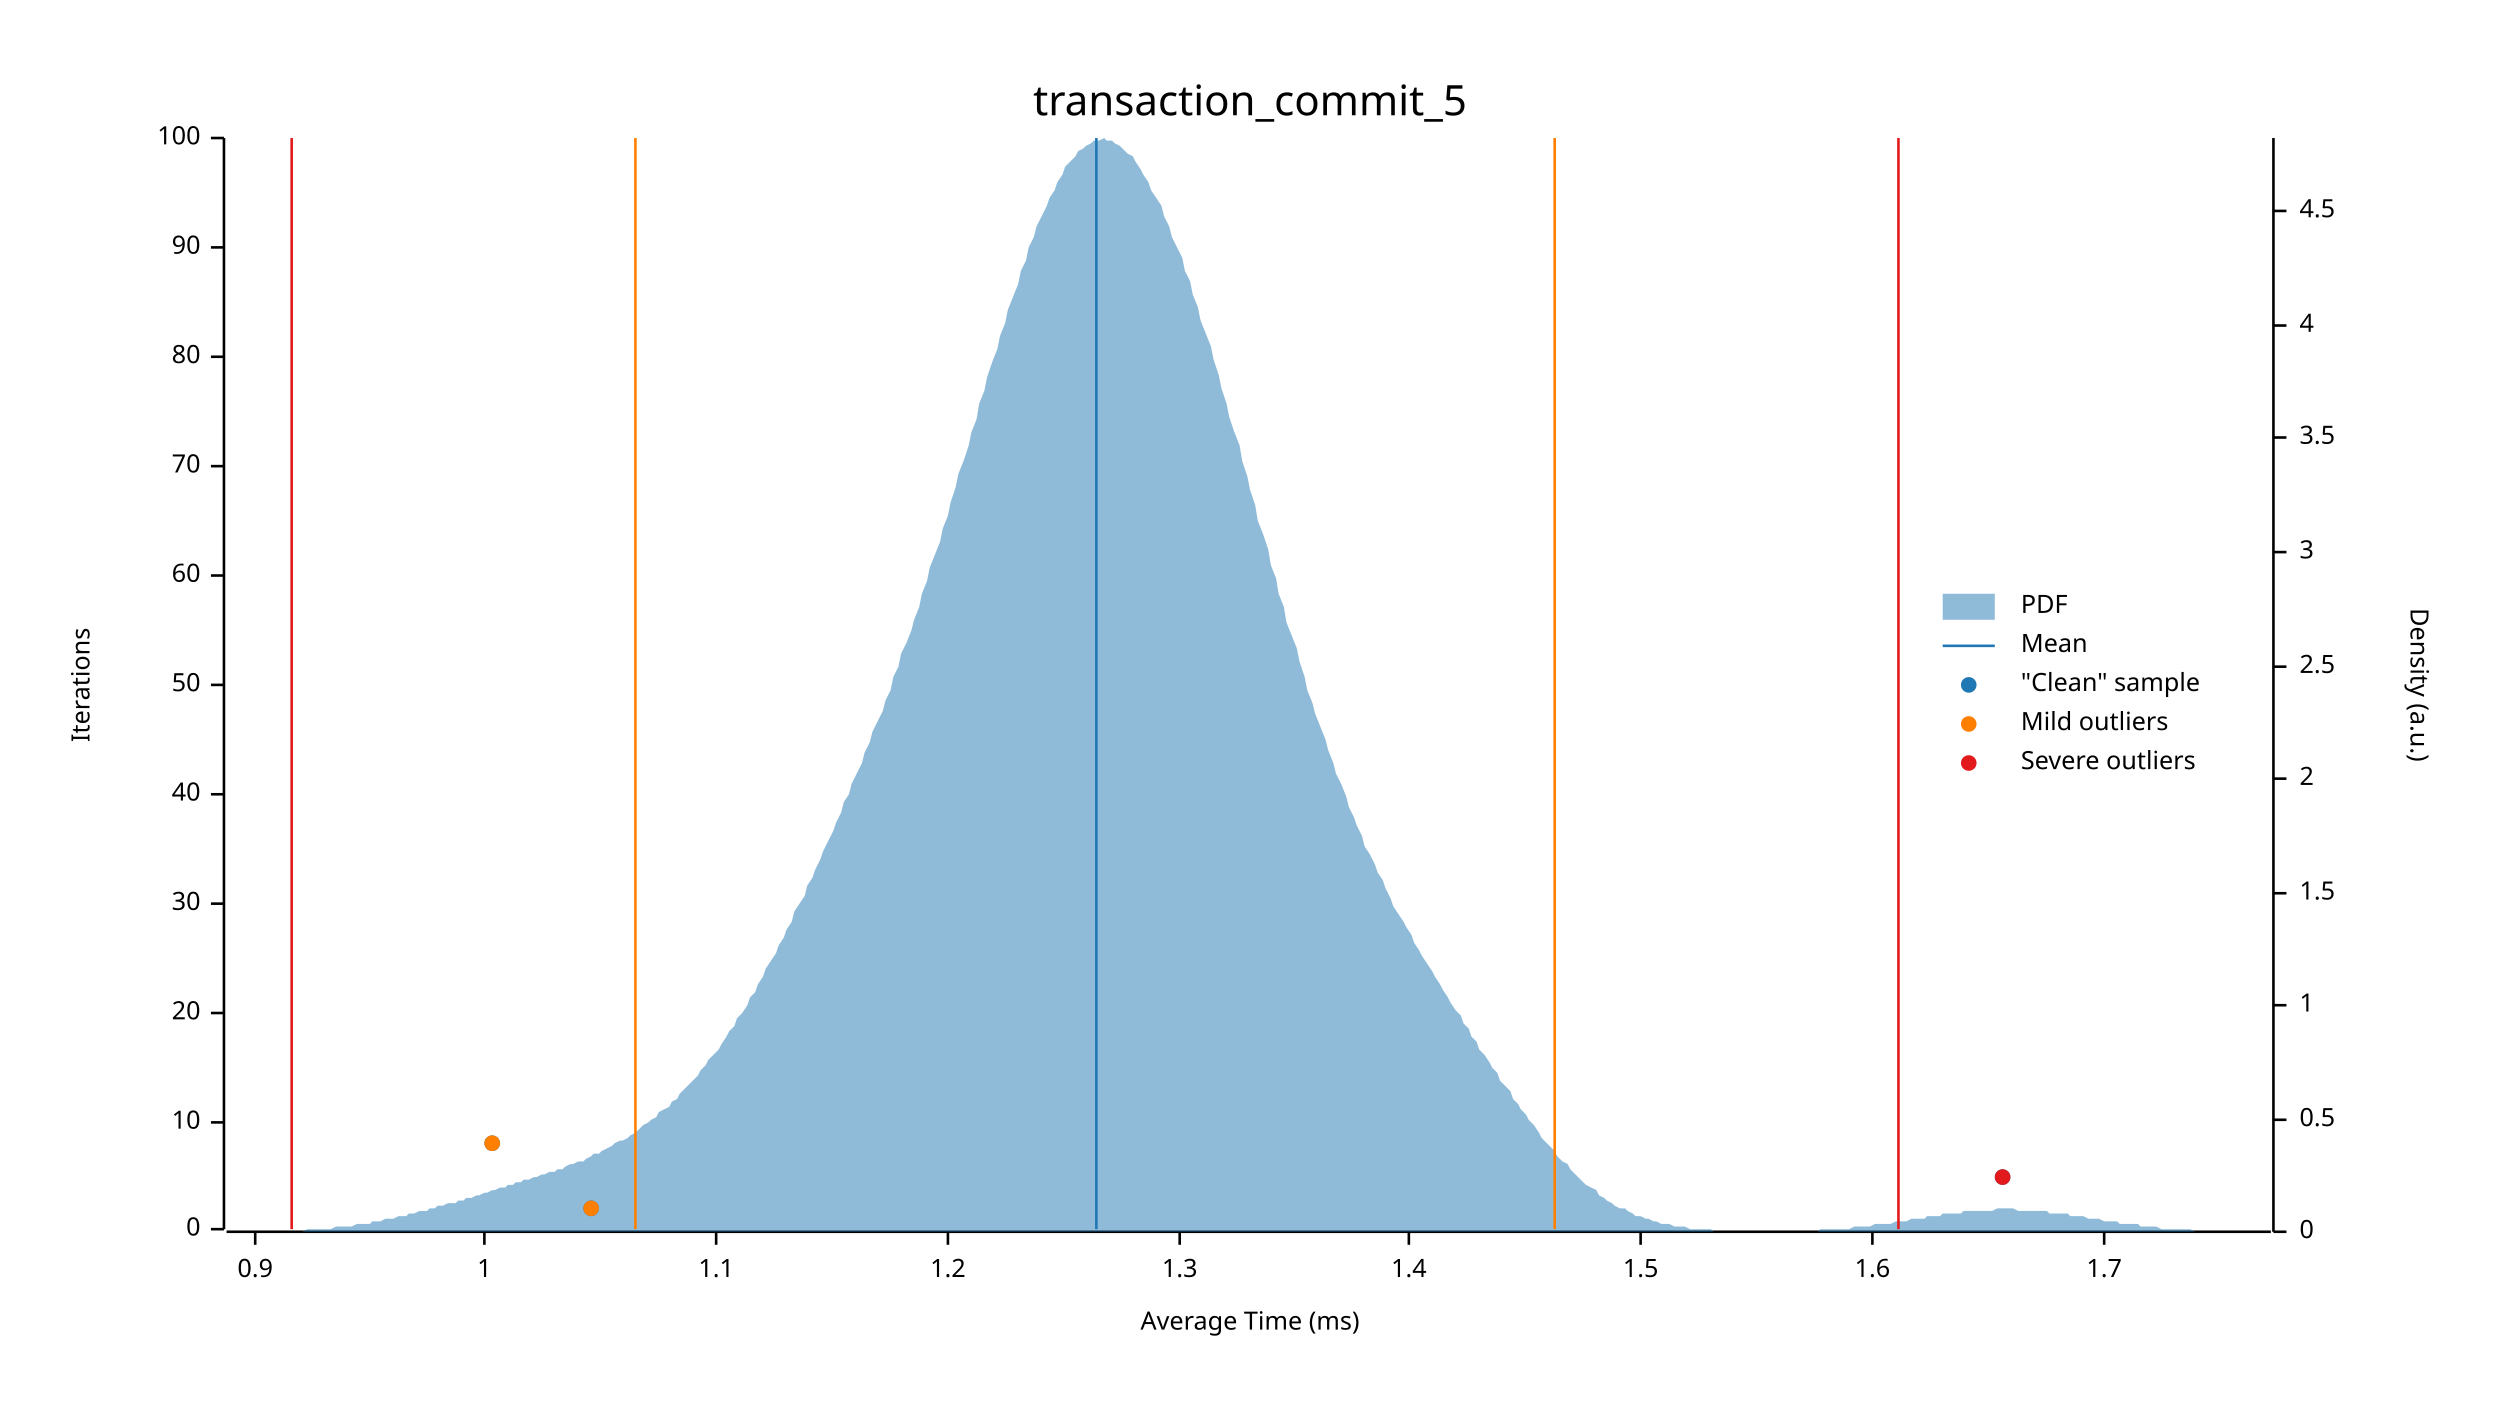
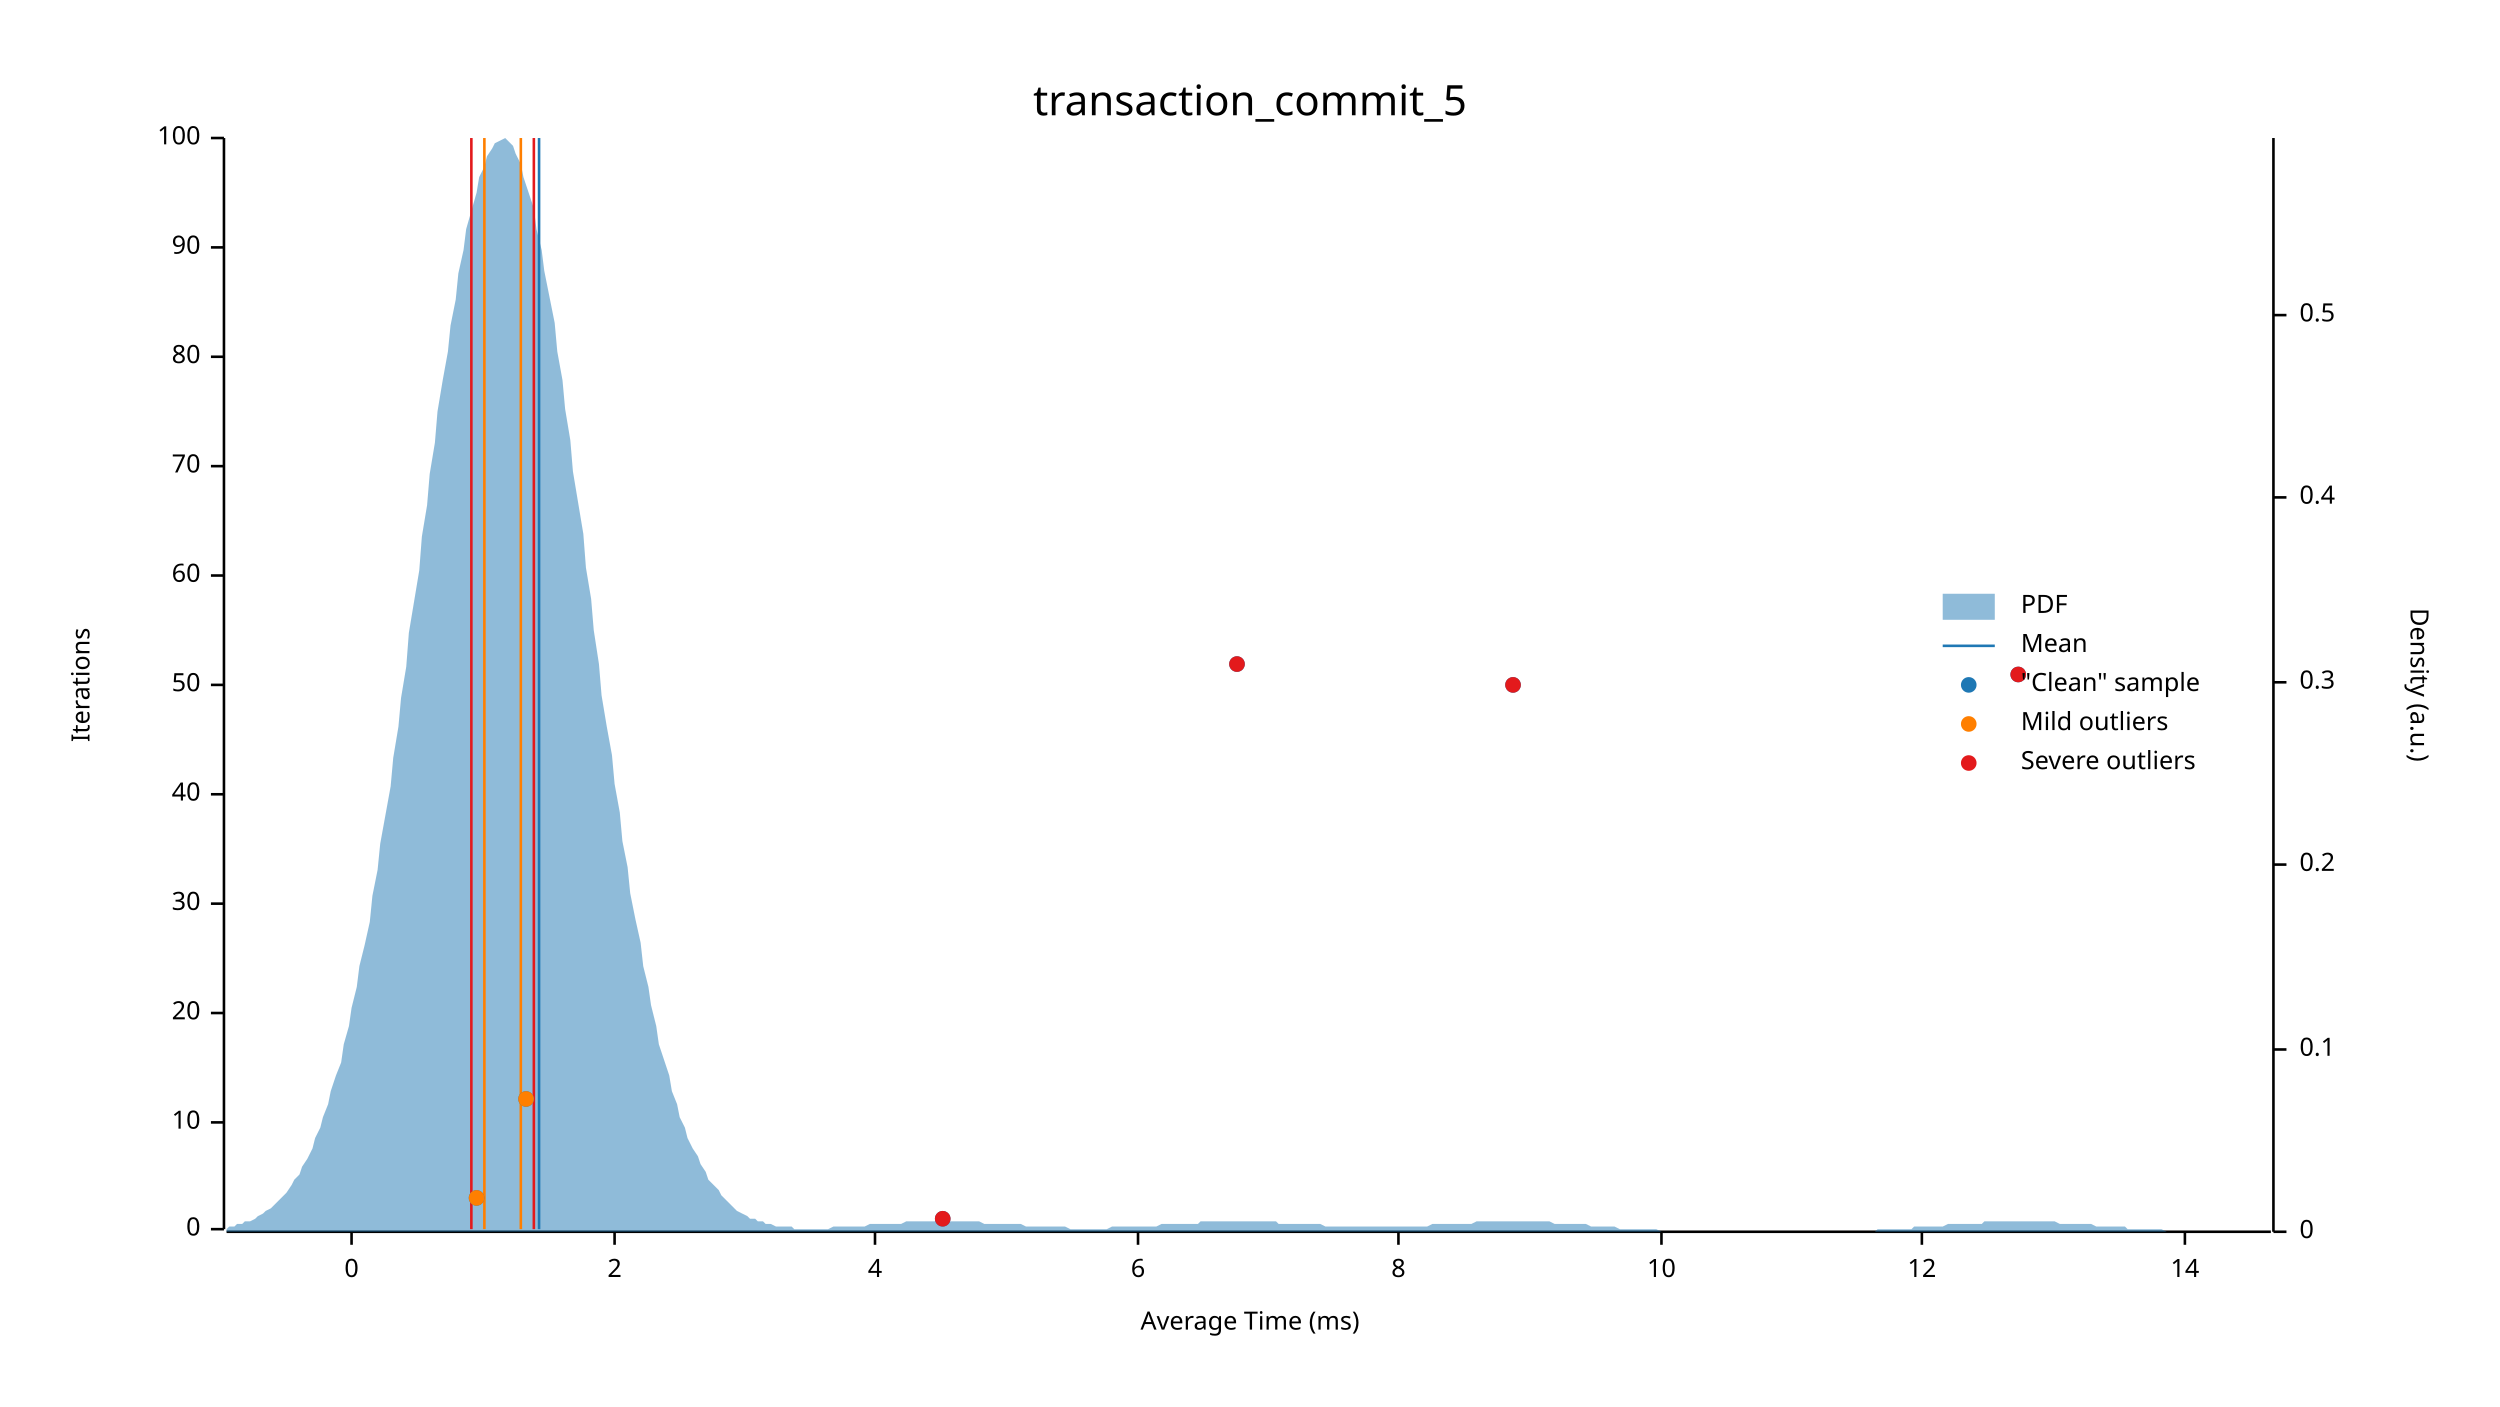
<svg xmlns="http://www.w3.org/2000/svg" width="960" height="540" viewBox="0 0 960 540">
  <text x="480" y="32" dy="0.76em" text-anchor="middle" font-family="sans-serif" font-size="16.129" opacity="1" fill="#000000">
transaction_commit_5
</text>
  <text x="27" y="263" dy="0.76em" text-anchor="middle" font-family="sans-serif" font-size="9.677" opacity="1" fill="#000000" transform="rotate(270, 27, 263)">
Iterations
</text>
  <text x="480" y="513" dy="-0.5ex" text-anchor="middle" font-family="sans-serif" font-size="9.677" opacity="1" fill="#000000">
Average Time (ms)
</text>
  <polyline fill="none" opacity="1" stroke="#000000" stroke-width="1" points="86,53 86,472 " />
  <text x="77" y="472" dy="0.5ex" text-anchor="end" font-family="sans-serif" font-size="9.677" opacity="1" fill="#000000">
0
</text>
  <polyline fill="none" opacity="1" stroke="#000000" stroke-width="1" points="81,472 86,472 " />
  <text x="77" y="431" dy="0.5ex" text-anchor="end" font-family="sans-serif" font-size="9.677" opacity="1" fill="#000000">
10
</text>
  <polyline fill="none" opacity="1" stroke="#000000" stroke-width="1" points="81,431 86,431 " />
  <text x="77" y="389" dy="0.5ex" text-anchor="end" font-family="sans-serif" font-size="9.677" opacity="1" fill="#000000">
20
</text>
  <polyline fill="none" opacity="1" stroke="#000000" stroke-width="1" points="81,389 86,389 " />
  <text x="77" y="347" dy="0.5ex" text-anchor="end" font-family="sans-serif" font-size="9.677" opacity="1" fill="#000000">
30
</text>
  <polyline fill="none" opacity="1" stroke="#000000" stroke-width="1" points="81,347 86,347 " />
  <text x="77" y="305" dy="0.5ex" text-anchor="end" font-family="sans-serif" font-size="9.677" opacity="1" fill="#000000">
40
</text>
  <polyline fill="none" opacity="1" stroke="#000000" stroke-width="1" points="81,305 86,305 " />
  <text x="77" y="263" dy="0.5ex" text-anchor="end" font-family="sans-serif" font-size="9.677" opacity="1" fill="#000000">
50
</text>
  <polyline fill="none" opacity="1" stroke="#000000" stroke-width="1" points="81,263 86,263 " />
  <text x="77" y="221" dy="0.5ex" text-anchor="end" font-family="sans-serif" font-size="9.677" opacity="1" fill="#000000">
60
</text>
  <polyline fill="none" opacity="1" stroke="#000000" stroke-width="1" points="81,221 86,221 " />
  <text x="77" y="179" dy="0.5ex" text-anchor="end" font-family="sans-serif" font-size="9.677" opacity="1" fill="#000000">
70
</text>
  <polyline fill="none" opacity="1" stroke="#000000" stroke-width="1" points="81,179 86,179 " />
  <text x="77" y="137" dy="0.5ex" text-anchor="end" font-family="sans-serif" font-size="9.677" opacity="1" fill="#000000">
80
</text>
  <polyline fill="none" opacity="1" stroke="#000000" stroke-width="1" points="81,137 86,137 " />
  <text x="77" y="95" dy="0.5ex" text-anchor="end" font-family="sans-serif" font-size="9.677" opacity="1" fill="#000000">
90
</text>
  <polyline fill="none" opacity="1" stroke="#000000" stroke-width="1" points="81,95 86,95 " />
  <text x="77" y="53" dy="0.5ex" text-anchor="end" font-family="sans-serif" font-size="9.677" opacity="1" fill="#000000">
100
</text>
  <polyline fill="none" opacity="1" stroke="#000000" stroke-width="1" points="81,53 86,53 " />
  <polyline fill="none" opacity="1" stroke="#000000" stroke-width="1" points="87,473 872,473 " />
-   <text x="98" y="483" dy="0.76em" text-anchor="middle" font-family="sans-serif" font-size="9.677" opacity="1" fill="#000000">
- 0.9
+   <text x="135" y="483" dy="0.76em" text-anchor="middle" font-family="sans-serif" font-size="9.677" opacity="1" fill="#000000">
+ 0
</text>
-   <polyline fill="none" opacity="1" stroke="#000000" stroke-width="1" points="98,473 98,478 " />
-   <text x="186" y="483" dy="0.76em" text-anchor="middle" font-family="sans-serif" font-size="9.677" opacity="1" fill="#000000">
- 1
+   <polyline fill="none" opacity="1" stroke="#000000" stroke-width="1" points="135,473 135,478 " />
+   <text x="236" y="483" dy="0.76em" text-anchor="middle" font-family="sans-serif" font-size="9.677" opacity="1" fill="#000000">
+ 2
</text>
-   <polyline fill="none" opacity="1" stroke="#000000" stroke-width="1" points="186,473 186,478 " />
-   <text x="275" y="483" dy="0.76em" text-anchor="middle" font-family="sans-serif" font-size="9.677" opacity="1" fill="#000000">
- 1.1
+   <polyline fill="none" opacity="1" stroke="#000000" stroke-width="1" points="236,473 236,478 " />
+   <text x="336" y="483" dy="0.76em" text-anchor="middle" font-family="sans-serif" font-size="9.677" opacity="1" fill="#000000">
+ 4
</text>
-   <polyline fill="none" opacity="1" stroke="#000000" stroke-width="1" points="275,473 275,478 " />
-   <text x="364" y="483" dy="0.76em" text-anchor="middle" font-family="sans-serif" font-size="9.677" opacity="1" fill="#000000">
- 1.2
+   <polyline fill="none" opacity="1" stroke="#000000" stroke-width="1" points="336,473 336,478 " />
+   <text x="437" y="483" dy="0.76em" text-anchor="middle" font-family="sans-serif" font-size="9.677" opacity="1" fill="#000000">
+ 6
</text>
-   <polyline fill="none" opacity="1" stroke="#000000" stroke-width="1" points="364,473 364,478 " />
-   <text x="453" y="483" dy="0.76em" text-anchor="middle" font-family="sans-serif" font-size="9.677" opacity="1" fill="#000000">
- 1.3
+   <polyline fill="none" opacity="1" stroke="#000000" stroke-width="1" points="437,473 437,478 " />
+   <text x="537" y="483" dy="0.76em" text-anchor="middle" font-family="sans-serif" font-size="9.677" opacity="1" fill="#000000">
+ 8
</text>
-   <polyline fill="none" opacity="1" stroke="#000000" stroke-width="1" points="453,473 453,478 " />
-   <text x="541" y="483" dy="0.76em" text-anchor="middle" font-family="sans-serif" font-size="9.677" opacity="1" fill="#000000">
- 1.4
+   <polyline fill="none" opacity="1" stroke="#000000" stroke-width="1" points="537,473 537,478 " />
+   <text x="638" y="483" dy="0.76em" text-anchor="middle" font-family="sans-serif" font-size="9.677" opacity="1" fill="#000000">
+ 10
</text>
-   <polyline fill="none" opacity="1" stroke="#000000" stroke-width="1" points="541,473 541,478 " />
-   <text x="630" y="483" dy="0.76em" text-anchor="middle" font-family="sans-serif" font-size="9.677" opacity="1" fill="#000000">
- 1.5
+   <polyline fill="none" opacity="1" stroke="#000000" stroke-width="1" points="638,473 638,478 " />
+   <text x="738" y="483" dy="0.76em" text-anchor="middle" font-family="sans-serif" font-size="9.677" opacity="1" fill="#000000">
+ 12
</text>
-   <polyline fill="none" opacity="1" stroke="#000000" stroke-width="1" points="630,473 630,478 " />
-   <text x="719" y="483" dy="0.76em" text-anchor="middle" font-family="sans-serif" font-size="9.677" opacity="1" fill="#000000">
- 1.6
+   <polyline fill="none" opacity="1" stroke="#000000" stroke-width="1" points="738,473 738,478 " />
+   <text x="839" y="483" dy="0.76em" text-anchor="middle" font-family="sans-serif" font-size="9.677" opacity="1" fill="#000000">
+ 14
</text>
-   <polyline fill="none" opacity="1" stroke="#000000" stroke-width="1" points="719,473 719,478 " />
-   <text x="808" y="483" dy="0.76em" text-anchor="middle" font-family="sans-serif" font-size="9.677" opacity="1" fill="#000000">
- 1.7
- </text>
-   <polyline fill="none" opacity="1" stroke="#000000" stroke-width="1" points="808,473 808,478 " />
+   <polyline fill="none" opacity="1" stroke="#000000" stroke-width="1" points="839,473 839,478 " />
  <text x="933" y="263" dy="0.76em" text-anchor="middle" font-family="sans-serif" font-size="9.677" opacity="1" fill="#000000" transform="rotate(90, 933, 263)">
Density (a.u.)
</text>
  <polyline fill="none" opacity="1" stroke="#000000" stroke-width="1" points="873,53 873,473 " />
  <text x="883" y="473" dy="0.5ex" text-anchor="start" font-family="sans-serif" font-size="9.677" opacity="1" fill="#000000">
0
</text>
  <polyline fill="none" opacity="1" stroke="#000000" stroke-width="1" points="873,473 878,473 " />
-   <text x="883" y="430" dy="0.5ex" text-anchor="start" font-family="sans-serif" font-size="9.677" opacity="1" fill="#000000">
+   <text x="883" y="403" dy="0.5ex" text-anchor="start" font-family="sans-serif" font-size="9.677" opacity="1" fill="#000000">
+ 0.1
+ </text>
+   <polyline fill="none" opacity="1" stroke="#000000" stroke-width="1" points="873,403 878,403 " />
+   <text x="883" y="332" dy="0.5ex" text-anchor="start" font-family="sans-serif" font-size="9.677" opacity="1" fill="#000000">
+ 0.2
+ </text>
+   <polyline fill="none" opacity="1" stroke="#000000" stroke-width="1" points="873,332 878,332 " />
+   <text x="883" y="262" dy="0.5ex" text-anchor="start" font-family="sans-serif" font-size="9.677" opacity="1" fill="#000000">
+ 0.3
+ </text>
+   <polyline fill="none" opacity="1" stroke="#000000" stroke-width="1" points="873,262 878,262 " />
+   <text x="883" y="191" dy="0.5ex" text-anchor="start" font-family="sans-serif" font-size="9.677" opacity="1" fill="#000000">
+ 0.4
+ </text>
+   <polyline fill="none" opacity="1" stroke="#000000" stroke-width="1" points="873,191 878,191 " />
+   <text x="883" y="121" dy="0.5ex" text-anchor="start" font-family="sans-serif" font-size="9.677" opacity="1" fill="#000000">
0.5
</text>
-   <polyline fill="none" opacity="1" stroke="#000000" stroke-width="1" points="873,430 878,430 " />
-   <text x="883" y="386" dy="0.5ex" text-anchor="start" font-family="sans-serif" font-size="9.677" opacity="1" fill="#000000">
- 1
- </text>
-   <polyline fill="none" opacity="1" stroke="#000000" stroke-width="1" points="873,386 878,386 " />
-   <text x="883" y="343" dy="0.5ex" text-anchor="start" font-family="sans-serif" font-size="9.677" opacity="1" fill="#000000">
- 1.5
- </text>
-   <polyline fill="none" opacity="1" stroke="#000000" stroke-width="1" points="873,343 878,343 " />
-   <text x="883" y="299" dy="0.5ex" text-anchor="start" font-family="sans-serif" font-size="9.677" opacity="1" fill="#000000">
- 2
- </text>
-   <polyline fill="none" opacity="1" stroke="#000000" stroke-width="1" points="873,299 878,299 " />
-   <text x="883" y="256" dy="0.5ex" text-anchor="start" font-family="sans-serif" font-size="9.677" opacity="1" fill="#000000">
- 2.5
- </text>
-   <polyline fill="none" opacity="1" stroke="#000000" stroke-width="1" points="873,256 878,256 " />
-   <text x="883" y="212" dy="0.5ex" text-anchor="start" font-family="sans-serif" font-size="9.677" opacity="1" fill="#000000">
- 3
- </text>
-   <polyline fill="none" opacity="1" stroke="#000000" stroke-width="1" points="873,212 878,212 " />
-   <text x="883" y="168" dy="0.5ex" text-anchor="start" font-family="sans-serif" font-size="9.677" opacity="1" fill="#000000">
- 3.5
- </text>
-   <polyline fill="none" opacity="1" stroke="#000000" stroke-width="1" points="873,168 878,168 " />
-   <text x="883" y="125" dy="0.5ex" text-anchor="start" font-family="sans-serif" font-size="9.677" opacity="1" fill="#000000">
- 4
- </text>
-   <polyline fill="none" opacity="1" stroke="#000000" stroke-width="1" points="873,125 878,125 " />
-   <text x="883" y="81" dy="0.5ex" text-anchor="start" font-family="sans-serif" font-size="9.677" opacity="1" fill="#000000">
- 4.5
- </text>
-   <polyline fill="none" opacity="1" stroke="#000000" stroke-width="1" points="873,81 878,81 " />
-   <polygon opacity="0.5" fill="#1F78B4" points="87,473 88,473 90,473 91,473 93,473 94,473 96,473 98,473 99,473 101,473 102,473 104,473 105,473 107,473 109,473 110,473 112,473 113,473 115,473 116,473 118,472 120,472 121,472 123,472 124,472 126,472 127,472 129,471 131,471 132,471 134,471 135,471 137,470 138,470 140,470 142,470 143,469 145,469 146,469 148,468 150,468 151,468 153,467 154,467 156,467 157,466 159,466 161,465 162,465 164,465 165,464 167,464 168,463 170,463 172,462 173,462 175,462 176,461 178,461 179,460 181,460 183,459 184,459 186,458 187,458 189,457 190,457 192,456 194,456 195,455 197,455 198,454 200,454 201,453 203,453 205,452 206,452 208,451 209,451 211,450 213,450 214,449 216,449 217,448 219,447 220,447 222,446 224,446 225,445 227,444 228,443 230,443 231,442 233,441 235,440 236,439 238,438 239,438 241,437 242,436 244,435 246,433 247,432 249,431 250,430 252,429 253,427 255,426 257,425 258,423 260,422 261,420 263,418 264,417 266,415 268,413 269,411 271,409 272,407 274,405 276,403 277,401 279,398 280,396 282,394 283,391 285,389 287,386 288,383 290,381 291,378 293,375 294,372 296,369 298,366 299,363 301,360 302,357 304,354 305,350 307,347 309,344 310,340 312,337 313,334 315,330 316,327 318,323 320,319 321,316 323,312 324,308 326,305 327,301 329,297 331,293 332,289 334,285 335,281 337,277 339,273 340,269 342,265 343,260 345,256 346,251 348,247 350,242 351,238 353,233 354,228 356,223 357,218 359,213 361,208 362,203 364,198 365,193 367,187 368,182 370,177 372,171 373,166 375,161 376,155 378,150 379,145 381,139 383,134 384,129 386,124 387,119 389,114 391,109 392,104 394,100 395,95 397,91 398,87 400,83 402,79 403,76 405,73 406,70 408,67 409,64 411,62 413,60 414,58 416,57 417,56 419,55 420,54 422,54 424,53 425,54 427,54 428,55 430,56 431,57 433,59 435,60 436,62 438,65 439,67 441,70 442,73 444,76 446,79 447,83 449,87 450,91 452,95 454,99 455,104 457,108 458,113 460,118 461,123 463,128 465,133 466,138 468,144 469,149 471,155 472,160 474,166 476,171 477,177 479,183 480,188 482,194 483,200 485,205 487,211 488,217 490,222 491,228 493,233 494,239 496,244 498,249 499,254 501,260 502,265 504,270 505,274 507,279 509,284 510,288 512,293 513,297 515,301 517,306 518,310 520,314 521,317 523,321 524,325 526,328 528,332 529,335 531,338 532,341 534,345 535,348 537,351 539,354 540,356 542,359 543,362 545,365 546,367 548,370 550,373 551,375 553,378 554,380 556,383 557,385 559,388 561,390 562,393 564,395 565,398 567,400 568,403 570,405 572,408 573,410 575,412 576,415 578,417 580,419 581,422 583,424 584,426 586,428 587,430 589,432 591,435 592,437 594,439 595,440 597,442 598,444 600,446 602,447 603,449 605,451 606,452 608,454 609,455 611,456 613,457 614,459 616,460 617,461 619,462 620,463 622,464 624,464 625,465 627,466 628,467 630,467 632,468 633,468 635,469 636,469 638,470 639,470 641,470 643,471 644,471 646,471 647,471 649,472 650,472 652,472 654,472 655,472 657,472 658,473 660,473 661,473 663,473 665,473 666,473 668,473 669,473 671,473 672,473 674,473 676,473 677,473 679,473 680,473 682,473 683,473 685,473 687,473 688,473 690,473 691,473 693,473 695,473 696,473 698,473 699,472 701,472 702,472 704,472 706,472 707,472 709,472 710,472 712,471 713,471 715,471 717,471 718,471 720,470 721,470 723,470 724,470 726,470 728,469 729,469 731,469 732,469 734,468 735,468 737,468 739,468 740,467 742,467 743,467 745,467 746,466 748,466 750,466 751,466 753,466 754,465 756,465 758,465 759,465 761,465 762,465 764,465 765,465 767,464 769,464 770,464 772,464 773,464 775,465 776,465 778,465 780,465 781,465 783,465 784,465 786,465 787,466 789,466 791,466 792,466 794,466 795,467 797,467 798,467 800,467 802,468 803,468 805,468 806,468 808,469 809,469 811,469 813,469 814,470 816,470 817,470 819,470 821,470 822,471 824,471 825,471 827,471 828,471 830,472 832,472 833,472 835,472 836,472 838,472 839,472 841,472 843,473 844,473 846,473 847,473 849,473 850,473 852,473 854,473 855,473 857,473 858,473 860,473 861,473 863,473 865,473 866,473 868,473 869,473 871,473 873,473 873,473 87,473 " />
-   <polyline fill="none" opacity="1" stroke="#1F78B4" stroke-width="1" points="421,472 421,53 " />
-   <polyline fill="none" opacity="1" stroke="#FF7F00" stroke-width="1" points="244,472 244,53 " />
-   <polyline fill="none" opacity="1" stroke="#FF7F00" stroke-width="1" points="597,472 597,53 " />
-   <polyline fill="none" opacity="1" stroke="#E31A1C" stroke-width="1" points="112,472 112,53 " />
-   <polyline fill="none" opacity="1" stroke="#E31A1C" stroke-width="1" points="729,472 729,53 " />
-   <circle cx="227" cy="464" r="3" opacity="1" fill="#1F78B4" stroke="none" stroke-width="1" />
-   <circle cx="769" cy="452" r="3" opacity="1" fill="#1F78B4" stroke="none" stroke-width="1" />
-   <circle cx="189" cy="439" r="3" opacity="1" fill="#1F78B4" stroke="none" stroke-width="1" />
-   <circle cx="227" cy="464" r="3" opacity="1" fill="#FF7F00" stroke="none" stroke-width="1" />
-   <circle cx="189" cy="439" r="3" opacity="1" fill="#FF7F00" stroke="none" stroke-width="1" />
-   <circle cx="769" cy="452" r="3" opacity="1" fill="#E31A1C" stroke="none" stroke-width="1" />
+   <polyline fill="none" opacity="1" stroke="#000000" stroke-width="1" points="873,121 878,121 " />
+   <polygon opacity="0.5" fill="#1F78B4" points="87,472 88,471 90,471 91,470 93,470 94,469 96,469 98,468 99,467 101,466 102,465 104,464 105,463 107,461 109,459 110,458 112,455 113,453 115,451 116,448 118,445 120,441 121,437 123,433 124,429 126,424 127,419 129,413 131,408 132,401 134,394 135,387 137,379 138,371 140,363 142,354 143,344 145,334 146,324 148,313 150,302 151,291 153,279 154,268 156,256 157,243 159,231 161,219 162,206 164,194 165,182 167,170 168,158 170,146 172,135 173,125 175,115 176,105 178,96 179,88 181,81 183,74 184,68 186,64 187,60 189,57 190,55 192,54 194,53 195,54 197,56 198,59 200,63 201,68 203,74 205,80 206,88 208,96 209,104 211,114 213,124 214,135 216,146 217,157 219,169 220,181 222,193 224,205 225,218 227,230 228,242 230,255 231,267 233,279 235,290 236,301 238,312 239,323 241,333 242,343 244,353 246,362 247,371 249,379 250,386 252,394 253,401 255,407 257,413 258,419 260,424 261,429 263,433 264,437 266,441 268,444 269,447 271,450 272,453 274,455 276,457 277,459 279,461 280,462 282,464 283,465 285,466 287,467 288,468 290,468 291,469 293,469 294,470 296,470 298,471 299,471 301,471 302,471 304,471 305,472 307,472 309,472 310,472 312,472 313,472 315,472 316,472 318,472 320,471 321,471 323,471 324,471 326,471 327,471 329,471 331,471 332,471 334,470 335,470 337,470 339,470 340,470 342,470 343,470 345,470 346,470 348,469 350,469 351,469 353,469 354,469 356,469 357,469 359,469 361,469 362,469 364,469 365,469 367,469 368,469 370,469 372,469 373,469 375,469 376,469 378,470 379,470 381,470 383,470 384,470 386,470 387,470 389,470 391,470 392,470 394,471 395,471 397,471 398,471 400,471 402,471 403,471 405,471 406,471 408,471 409,471 411,472 413,472 414,472 416,472 417,472 419,472 420,472 422,472 424,472 425,472 427,471 428,471 430,471 431,471 433,471 435,471 436,471 438,471 439,471 441,471 442,471 444,471 446,470 447,470 449,470 450,470 452,470 454,470 455,470 457,470 458,470 460,470 461,469 463,469 465,469 466,469 468,469 469,469 471,469 472,469 474,469 476,469 477,469 479,469 480,469 482,469 483,469 485,469 487,469 488,469 490,469 491,470 493,470 494,470 496,470 498,470 499,470 501,470 502,470 504,470 505,470 507,470 509,471 510,471 512,471 513,471 515,471 517,471 518,471 520,471 521,471 523,471 524,471 526,471 528,471 529,471 531,471 532,471 534,471 535,471 537,471 539,471 540,471 542,471 543,471 545,471 546,471 548,471 550,470 551,470 553,470 554,470 556,470 557,470 559,470 561,470 562,470 564,470 565,470 567,469 568,469 570,469 572,469 573,469 575,469 576,469 578,469 580,469 581,469 583,469 584,469 586,469 587,469 589,469 591,469 592,469 594,469 595,469 597,470 598,470 600,470 602,470 603,470 605,470 606,470 608,470 609,470 611,471 613,471 614,471 616,471 617,471 619,471 620,471 622,472 624,472 625,472 627,472 628,472 630,472 632,472 633,472 635,472 636,472 638,473 639,473 641,473 643,473 644,473 646,473 647,473 649,473 650,473 652,473 654,473 655,473 657,473 658,473 660,473 661,473 663,473 665,473 666,473 668,473 669,473 671,473 672,473 674,473 676,473 677,473 679,473 680,473 682,473 683,473 685,473 687,473 688,473 690,473 691,473 693,473 695,473 696,473 698,473 699,473 701,473 702,473 704,473 706,473 707,473 709,473 710,473 712,473 713,473 715,473 717,473 718,473 720,473 721,472 723,472 724,472 726,472 728,472 729,472 731,472 732,472 734,472 735,471 737,471 739,471 740,471 742,471 743,471 745,471 746,471 748,470 750,470 751,470 753,470 754,470 756,470 758,470 759,470 761,470 762,469 764,469 765,469 767,469 769,469 770,469 772,469 773,469 775,469 776,469 778,469 780,469 781,469 783,469 784,469 786,469 787,469 789,469 791,470 792,470 794,470 795,470 797,470 798,470 800,470 802,470 803,470 805,471 806,471 808,471 809,471 811,471 813,471 814,471 816,471 817,472 819,472 821,472 822,472 824,472 825,472 827,472 828,472 830,472 832,473 833,473 835,473 836,473 838,473 839,473 841,473 843,473 844,473 846,473 847,473 849,473 850,473 852,473 854,473 855,473 857,473 858,473 860,473 861,473 863,473 865,473 866,473 868,473 869,473 871,473 873,473 873,473 87,473 " />
+   <polyline fill="none" opacity="1" stroke="#1F78B4" stroke-width="1" points="207,472 207,53 " />
+   <polyline fill="none" opacity="1" stroke="#FF7F00" stroke-width="1" points="186,472 186,53 " />
+   <polyline fill="none" opacity="1" stroke="#FF7F00" stroke-width="1" points="200,472 200,53 " />
+   <polyline fill="none" opacity="1" stroke="#E31A1C" stroke-width="1" points="181,472 181,53 " />
+   <polyline fill="none" opacity="1" stroke="#E31A1C" stroke-width="1" points="205,472 205,53 " />
+   <circle cx="362" cy="468" r="3" opacity="1" fill="#1F78B4" stroke="none" stroke-width="1" />
+   <circle cx="183" cy="460" r="3" opacity="1" fill="#1F78B4" stroke="none" stroke-width="1" />
+   <circle cx="202" cy="422" r="3" opacity="1" fill="#1F78B4" stroke="none" stroke-width="1" />
+   <circle cx="581" cy="263" r="3" opacity="1" fill="#1F78B4" stroke="none" stroke-width="1" />
+   <circle cx="775" cy="259" r="3" opacity="1" fill="#1F78B4" stroke="none" stroke-width="1" />
+   <circle cx="475" cy="255" r="3" opacity="1" fill="#1F78B4" stroke="none" stroke-width="1" />
+   <circle cx="183" cy="460" r="3" opacity="1" fill="#FF7F00" stroke="none" stroke-width="1" />
+   <circle cx="202" cy="422" r="3" opacity="1" fill="#FF7F00" stroke="none" stroke-width="1" />
+   <circle cx="362" cy="468" r="3" opacity="1" fill="#E31A1C" stroke="none" stroke-width="1" />
+   <circle cx="581" cy="263" r="3" opacity="1" fill="#E31A1C" stroke="none" stroke-width="1" />
+   <circle cx="775" cy="259" r="3" opacity="1" fill="#E31A1C" stroke="none" stroke-width="1" />
+   <circle cx="475" cy="255" r="3" opacity="1" fill="#E31A1C" stroke="none" stroke-width="1" />
  <text x="776" y="228" dy="0.76em" text-anchor="start" font-family="sans-serif" font-size="9.677" opacity="1" fill="#000000">
PDF
</text>
  <text x="776" y="243" dy="0.76em" text-anchor="start" font-family="sans-serif" font-size="9.677" opacity="1" fill="#000000">
Mean
</text>
  <text x="776" y="258" dy="0.76em" text-anchor="start" font-family="sans-serif" font-size="9.677" opacity="1" fill="#000000">
"Clean" sample
</text>
  <text x="776" y="273" dy="0.76em" text-anchor="start" font-family="sans-serif" font-size="9.677" opacity="1" fill="#000000">
Mild outliers
</text>
  <text x="776" y="288" dy="0.76em" text-anchor="start" font-family="sans-serif" font-size="9.677" opacity="1" fill="#000000">
Severe outliers
</text>
  <rect x="746" y="228" width="20" height="10" opacity="0.5" fill="#1F78B4" stroke="none" />
  <polyline fill="none" opacity="1" stroke="#1F78B4" stroke-width="1" points="746,248 766,248 " />
  <circle cx="756" cy="263" r="3" opacity="1" fill="#1F78B4" stroke="none" stroke-width="1" />
  <circle cx="756" cy="278" r="3" opacity="1" fill="#FF7F00" stroke="none" stroke-width="1" />
  <circle cx="756" cy="293" r="3" opacity="1" fill="#E31A1C" stroke="none" stroke-width="1" />
</svg>
